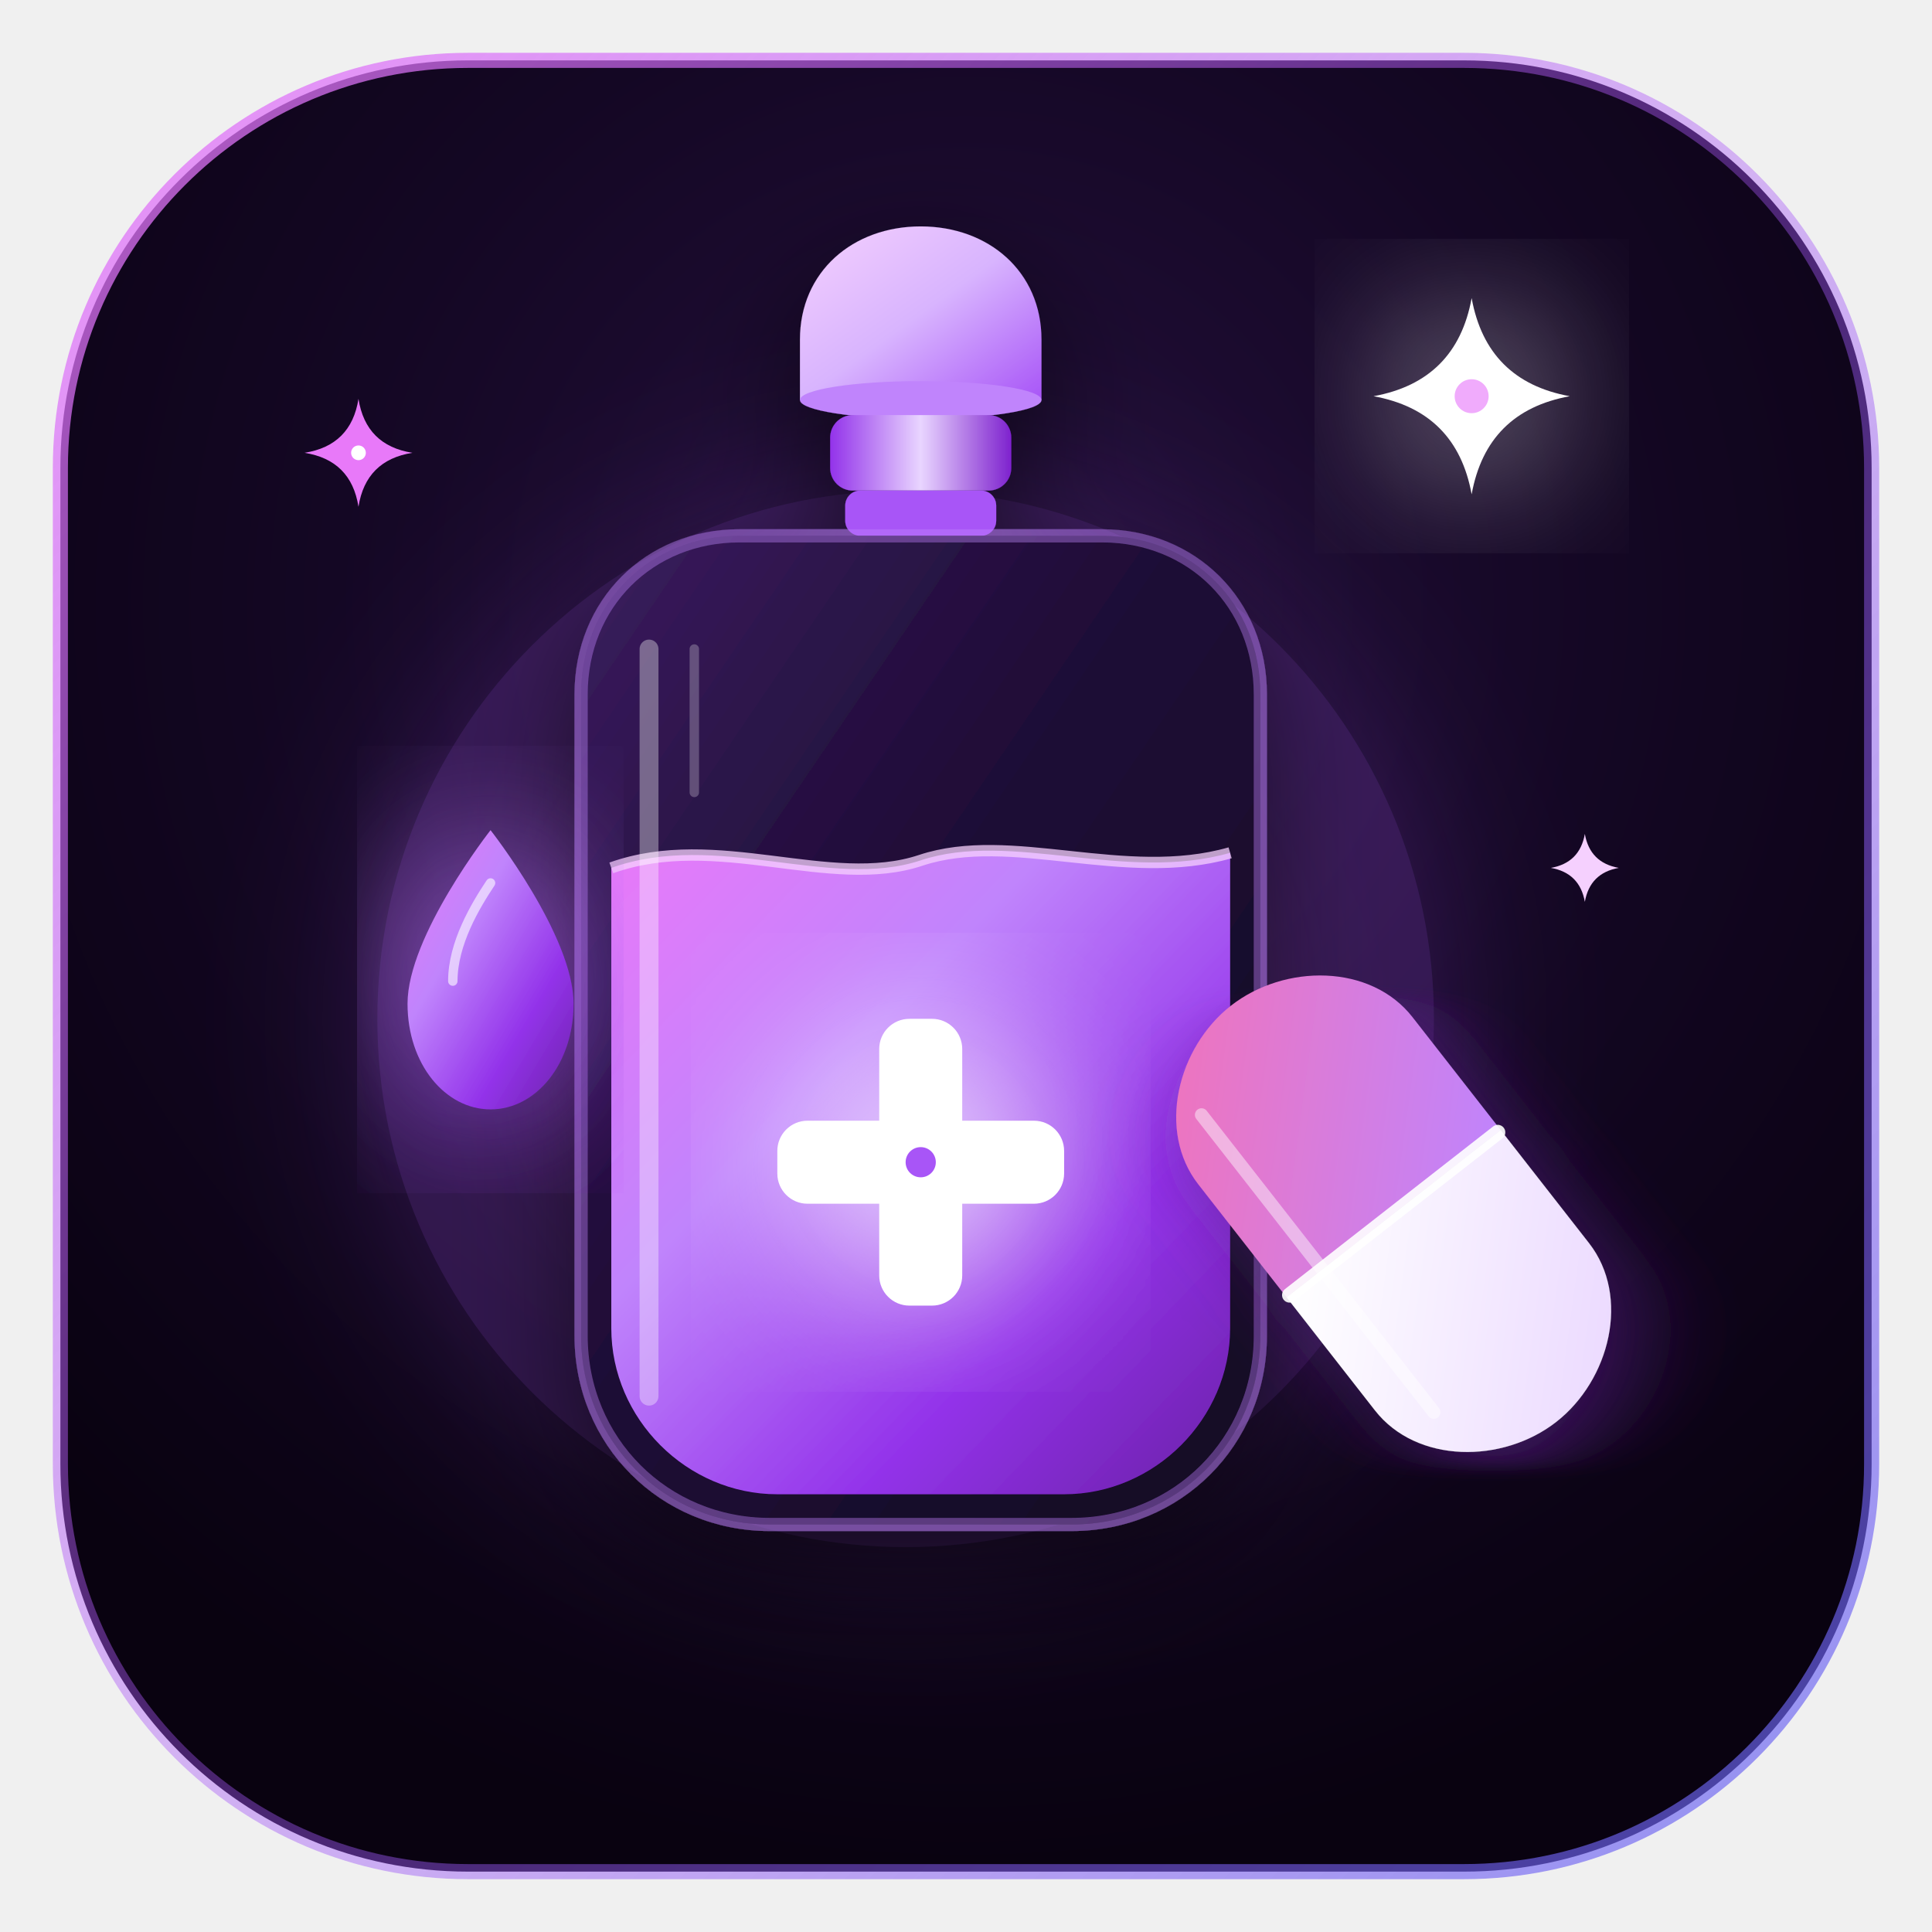
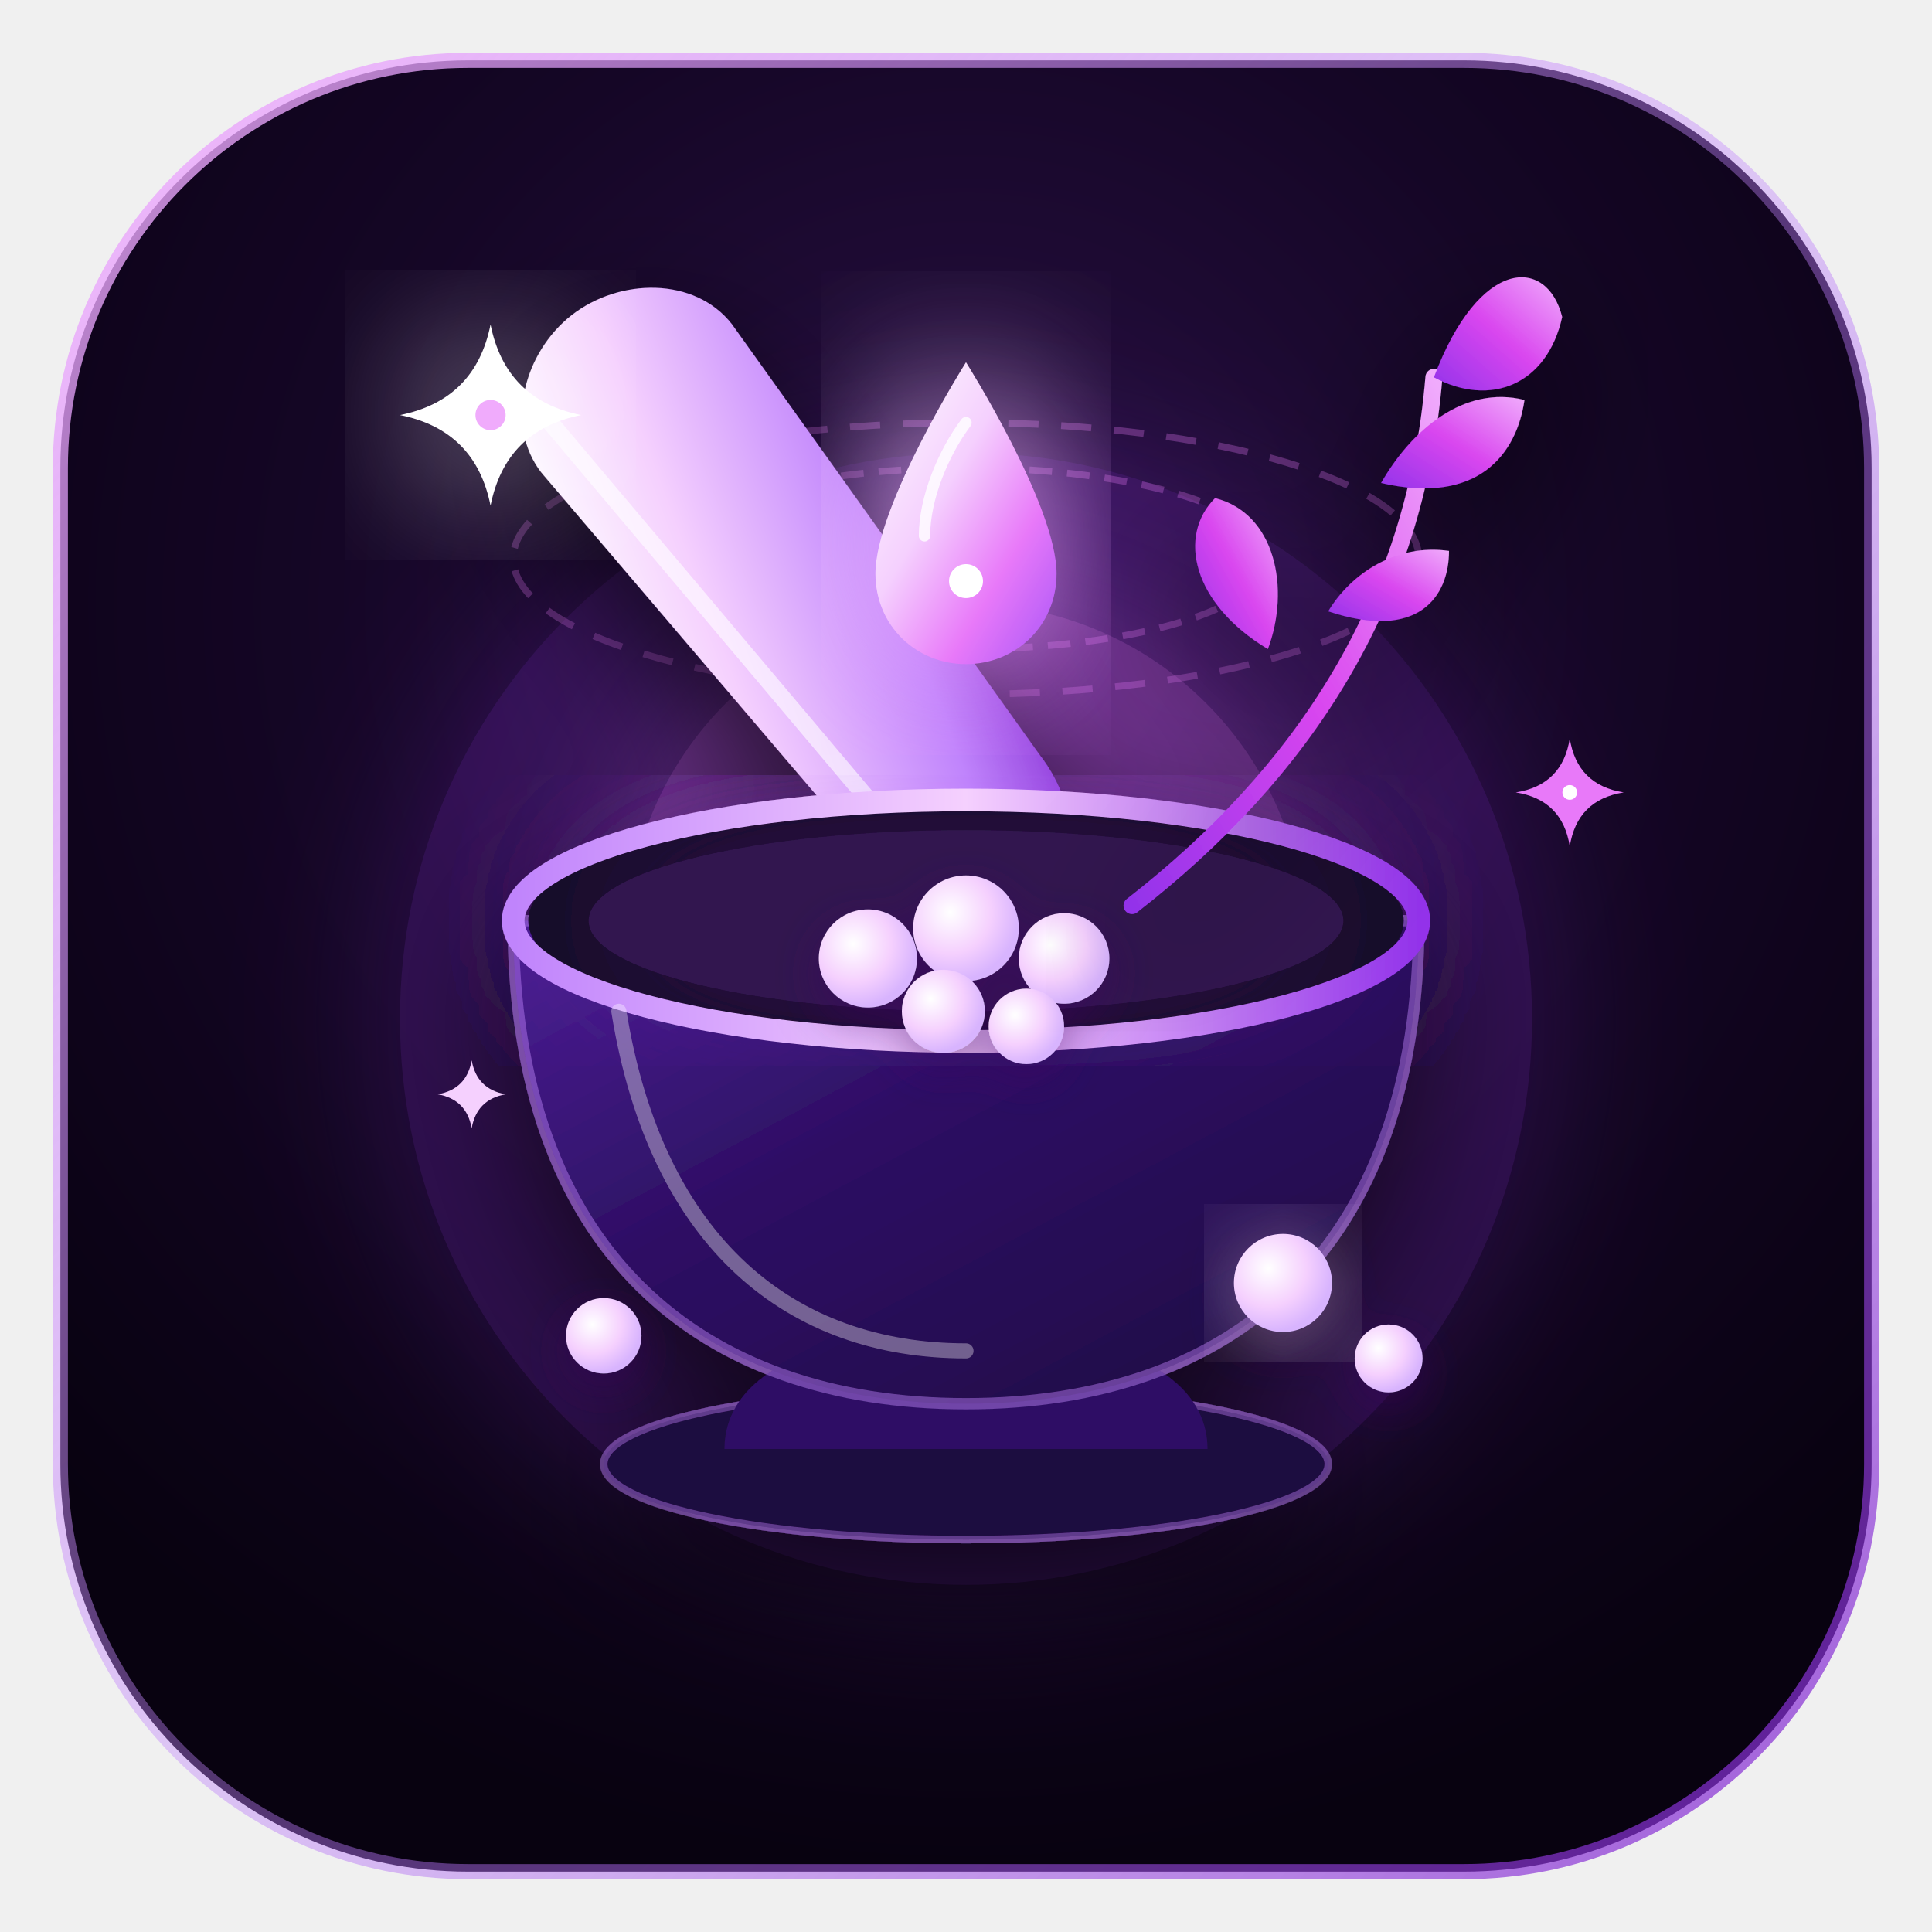
<svg xmlns="http://www.w3.org/2000/svg" width="512" height="512" viewBox="0 0 512 512" fill="none">
  <defs>
-     <radialGradient id="bg-purple-512" cx="50%" cy="30%" r="70%">
-       <stop offset="0%" stop-color="#24103c" />
-       <stop offset="50%" stop-color="#140724" />
-       <stop offset="100%" stop-color="#090210" />
+     <radialGradient id="homeo-bg-512" cx="50%" cy="30%" r="70%">
+       <stop offset="0%" stop-color="#281043" />
+       <stop offset="50%" stop-color="#150626" />
+       <stop offset="100%" stop-color="#080210" />
    </radialGradient>
-     <linearGradient id="border-purple-512" x1="0%" y1="0%" x2="100%" y2="100%">
-       <stop offset="0%" stop-color="#e879f9" stop-opacity="0.8" />
-       <stop offset="50%" stop-color="#a855f7" stop-opacity="0.4" />
-       <stop offset="100%" stop-color="#6366f1" stop-opacity="0.7" />
+     <linearGradient id="homeo-border-512" x1="0%" y1="0%" x2="100%" y2="100%">
+       <stop offset="0%" stop-color="#f0abfc" stop-opacity="0.85" />
+       <stop offset="50%" stop-color="#c084fc" stop-opacity="0.4" />
+       <stop offset="100%" stop-color="#7e22ce" stop-opacity="0.75" />
    </linearGradient>
-     <linearGradient id="glass-body-512" x1="0%" y1="0%" x2="100%" y2="100%">
-       <stop offset="0%" stop-color="#3b1d60" />
-       <stop offset="40%" stop-color="#200d38" />
-       <stop offset="100%" stop-color="#120622" />
+     <linearGradient id="mortar-body" x1="0%" y1="0%" x2="100%" y2="100%">
+       <stop offset="0%" stop-color="#4c1d95" />
+       <stop offset="40%" stop-color="#2e1065" />
+       <stop offset="100%" stop-color="#1e0840" />
    </linearGradient>
-     <linearGradient id="liquid-grad-512" x1="0%" y1="0%" x2="100%" y2="100%">
-       <stop offset="0%" stop-color="#e879f9" />
-       <stop offset="35%" stop-color="#c084fc" />
-       <stop offset="70%" stop-color="#9333ea" />
-       <stop offset="100%" stop-color="#6b21a8" />
+     <linearGradient id="mortar-rim" x1="0%" y1="0%" x2="100%" y2="0%">
+       <stop offset="0%" stop-color="#c084fc" />
+       <stop offset="50%" stop-color="#f5d0fe" />
+       <stop offset="100%" stop-color="#9333ea" />
    </linearGradient>
-     <linearGradient id="cap-grad-512" x1="0%" y1="0%" x2="100%" y2="100%">
-       <stop offset="0%" stop-color="#f5d0fe" />
-       <stop offset="50%" stop-color="#d8b4fe" />
+     <linearGradient id="pestle-grad" x1="0%" y1="0%" x2="100%" y2="100%">
+       <stop offset="0%" stop-color="#ffffff" />
+       <stop offset="30%" stop-color="#f5d0fe" />
+       <stop offset="70%" stop-color="#c084fc" />
+       <stop offset="100%" stop-color="#7e22ce" />
+     </linearGradient>
+     <linearGradient id="herb-grad" x1="0%" y1="100%" x2="100%" y2="0%">
+       <stop offset="0%" stop-color="#9333ea" />
+       <stop offset="50%" stop-color="#d946ef" />
+       <stop offset="100%" stop-color="#f0abfc" />
+     </linearGradient>
+     <linearGradient id="drop-grad" x1="0%" y1="0%" x2="100%" y2="100%">
+       <stop offset="0%" stop-color="#ffffff" />
+       <stop offset="40%" stop-color="#f5d0fe" />
+       <stop offset="70%" stop-color="#e879f9" />
      <stop offset="100%" stop-color="#a855f7" />
    </linearGradient>
-     <linearGradient id="collar-grad-512" x1="0%" y1="0%" x2="100%" y2="0%">
-       <stop offset="0%" stop-color="#9333ea" />
-       <stop offset="50%" stop-color="#e9d5ff" />
-       <stop offset="100%" stop-color="#7e22ce" />
-     </linearGradient>
-     <linearGradient id="pill-top-512" x1="0%" y1="0%" x2="100%" y2="100%">
-       <stop offset="0%" stop-color="#f472b6" />
-       <stop offset="100%" stop-color="#c084fc" />
-     </linearGradient>
-     <linearGradient id="pill-bot-512" x1="0%" y1="0%" x2="100%" y2="100%">
+     <radialGradient id="pellet-grad" cx="35%" cy="35%" r="65%">
      <stop offset="0%" stop-color="#ffffff" />
-       <stop offset="100%" stop-color="#e9d5ff" />
-     </linearGradient>
-     <filter id="glow-purple-512" x="-30%" y="-30%" width="160%" height="160%">
+       <stop offset="60%" stop-color="#f5d0fe" />
+       <stop offset="100%" stop-color="#d8b4fe" />
+     </radialGradient>
+     <filter id="homeo-glow" x="-30%" y="-30%" width="160%" height="160%">
      <feGaussianBlur stdDeviation="22" result="blur" />
      <feComposite in="SourceGraphic" in2="blur" operator="over" />
    </filter>
-     <filter id="soft-shadow-512" x="-20%" y="-20%" width="140%" height="140%">
-       <feDropShadow dx="0" dy="12" stdDeviation="16" flood-color="#000000" flood-opacity="0.6" />
+     <filter id="homeo-shadow" x="-20%" y="-20%" width="140%" height="140%">
+       <feDropShadow dx="0" dy="14" stdDeviation="18" flood-color="#000000" flood-opacity="0.65" />
    </filter>
-     <filter id="drop-shadow-pill" x="-30%" y="-30%" width="160%" height="160%">
-       <feDropShadow dx="2" dy="8" stdDeviation="10" flood-color="#581c87" flood-opacity="0.6" />
+     <filter id="pellet-shadow" x="-20%" y="-20%" width="140%" height="140%">
+       <feDropShadow dx="0" dy="4" stdDeviation="6" flood-color="#3b0764" flood-opacity="0.5" />
    </filter>
  </defs>
-   <rect x="16" y="16" width="480" height="480" rx="108" fill="url(#bg-purple-512)" stroke="url(#border-purple-512)" stroke-width="4" />
-   <circle cx="240" cy="270" r="140" fill="#a855f7" opacity="0.22" filter="url(#glow-purple-512)" />
-   <circle cx="240" cy="270" r="80" fill="#e879f9" opacity="0.28" filter="url(#glow-purple-512)" />
-   <g filter="url(#soft-shadow-512)">
-     <path d="M212 90 C212 72 226 60 244 60 C262 60 276 72 276 90 L276 106 L212 106 Z" fill="url(#cap-grad-512)" />
-     <ellipse cx="244" cy="106" rx="32" ry="5" fill="#c084fc" />
-     <rect x="220" y="110" width="48" height="20" rx="6" fill="url(#collar-grad-512)" />
-     <rect x="224" y="130" width="40" height="12" rx="4" fill="#a855f7" />
-     <path d="M196 142 L292 142 C316 142 334 160 334 184 L334 354 C334 382 312 404 284 404 L204 404 C176 404 154 382 154 354 L154 184 C154 160 172 142 196 142 Z" fill="url(#glass-body-512)" stroke="#c084fc" stroke-width="3.5" stroke-opacity="0.4" />
-     <path d="M162 230 C190 220 220 236 244 228 C268 220 298 234 326 226 L326 352 C326 376 306 396 282 396 L206 396 C182 396 162 376 162 352 Z" fill="url(#liquid-grad-512)" />
-     <path d="M162 230 C190 220 220 236 244 228 C268 220 298 234 326 226" stroke="#f5d0fe" stroke-width="3" opacity="0.75" fill="none" />
-     <path d="M172 172 L172 370" stroke="#ffffff" stroke-width="5" stroke-linecap="round" opacity="0.35" />
-     <path d="M184 172 L184 210" stroke="#ffffff" stroke-width="2.5" stroke-linecap="round" opacity="0.25" />
-     <g filter="url(#glow-purple-512)">
-       <rect x="233" y="270" width="22" height="76" rx="8" fill="#ffffff" />
-       <rect x="206" y="297" width="76" height="22" rx="8" fill="#ffffff" />
-       <circle cx="244" cy="308" r="4" fill="#a855f7" />
+   <rect x="16" y="16" width="480" height="480" rx="108" fill="url(#homeo-bg-512)" stroke="url(#homeo-border-512)" stroke-width="4" />
+   <circle cx="256" cy="270" r="150" fill="#9333ea" opacity="0.22" filter="url(#homeo-glow)" />
+   <circle cx="256" cy="250" r="90" fill="#e879f9" opacity="0.28" filter="url(#homeo-glow)" />
+   <g opacity="0.3" stroke="#e879f9" stroke-width="1.8" fill="none">
+     <ellipse cx="256" cy="148" rx="80" ry="24" stroke-dasharray="6 4" />
+     <ellipse cx="256" cy="148" rx="120" ry="36" stroke-dasharray="8 6" />
+   </g>
+   <g filter="url(#homeo-shadow)">
+     <g transform="translate(230, 210) rotate(-38)">
+       <path d="M-16 -120 C-16 -136 0 -148 16 -148 C32 -148 48 -136 48 -120 L42 20 C42 40 28 56 16 56 C4 56 -10 40 -10 20 Z" fill="url(#pestle-grad)" />
+       <path d="M-6 -130 L0 30" stroke="#ffffff" stroke-width="4.5" stroke-linecap="round" opacity="0.6" />
    </g>
+     <ellipse cx="256" cy="388" rx="96" ry="20" fill="#1e0840" stroke="#c084fc" stroke-width="2" stroke-opacity="0.4" />
+     <path d="M192 384 C192 370 204 362 216 358 L296 358 C308 362 320 370 320 384 Z" fill="#2e1065" />
+     <path d="M136 244 C136 332 186 372 256 372 C326 372 376 332 376 244 L136 244 Z" fill="url(#mortar-body)" stroke="#c084fc" stroke-width="3" stroke-opacity="0.45" />
+     <ellipse cx="256" cy="244" rx="116" ry="32" fill="#150626" />
+     <ellipse cx="256" cy="244" rx="100" ry="24" fill="#a855f7" opacity="0.2" filter="url(#homeo-glow)" />
+     <ellipse cx="256" cy="244" rx="120" ry="32" fill="none" stroke="url(#mortar-rim)" stroke-width="6" />
+     <path d="M164 268 C174 330 210 358 256 358" stroke="#ffffff" stroke-width="4" stroke-linecap="round" opacity="0.35" fill="none" />
  </g>
-   <g transform="translate(362, 335) rotate(-38)" filter="url(#drop-shadow-pill)">
-     <path d="M-22 -44 C-22 -62 -4 -76 14 -76 C32 -76 50 -62 50 -44 L50 -6 L-22 -6 Z" fill="url(#pill-top-512)" />
-     <path d="M-22 -6 L50 -6 L50 32 C50 50 32 64 14 64 C-4 64 -22 50 -22 32 Z" fill="url(#pill-bot-512)" />
-     <rect x="-23" y="-8" width="74" height="4" rx="2" fill="#ffffff" opacity="0.9" />
-     <path d="M-10 -58 L-10 42" stroke="#ffffff" stroke-width="3.5" stroke-linecap="round" opacity="0.45" />
+   <g filter="url(#pellet-shadow)">
+     <circle cx="256" cy="246" r="14" fill="url(#pellet-grad)" />
+     <circle cx="282" cy="254" r="12" fill="url(#pellet-grad)" />
+     <circle cx="230" cy="254" r="13" fill="url(#pellet-grad)" />
+     <circle cx="250" cy="268" r="11" fill="url(#pellet-grad)" />
+     <circle cx="272" cy="272" r="10" fill="url(#pellet-grad)" />
+     <circle cx="340" cy="340" r="13" fill="url(#pellet-grad)" filter="url(#homeo-glow)" />
+     <circle cx="368" cy="360" r="9" fill="url(#pellet-grad)" />
+     <circle cx="160" cy="354" r="10" fill="url(#pellet-grad)" />
  </g>
-   <g transform="translate(108, 220)" filter="url(#glow-purple-512)">
-     <path d="M22 0 C22 0 44 28 44 46 C44 62 34 74 22 74 C10 74 0 62 0 46 C0 28 22 0 22 0 Z" fill="url(#liquid-grad-512)" />
-     <path d="M12 40 C12 30 18 20 22 14" stroke="#ffffff" stroke-width="2.5" stroke-linecap="round" opacity="0.6" />
+   <g filter="url(#homeo-shadow)">
+     <path d="M300 240 C345 205 375 160 380 100" stroke="url(#herb-grad)" stroke-width="4.5" stroke-linecap="round" fill="none" />
+     <path d="M380 100 C395 108 410 102 414 84 C410 68 392 68 380 100 Z" fill="url(#herb-grad)" />
+     <path d="M366 128 C392 134 402 120 404 106 C388 102 374 114 366 128 Z" fill="url(#herb-grad)" />
+     <path d="M336 172 C316 160 312 142 322 132 C338 136 342 156 336 172 Z" fill="url(#herb-grad)" />
+     <path d="M352 162 C376 170 384 158 384 146 C370 144 358 152 352 162 Z" fill="url(#herb-grad)" />
  </g>
-   <g transform="translate(390, 105)">
-     <path d="M0 -26 Q4 -4 26 0 Q4 4 0 26 Q-4 4 -26 0 Q-4 -4 0 -26 Z" fill="#ffffff" filter="url(#glow-purple-512)" />
-     <circle cx="0" cy="0" r="4.5" fill="#f0abfc" />
+   <g filter="url(#homeo-glow)">
+     <path d="M256 96 C256 96 280 134 280 152 C280 166 269 176 256 176 C243 176 232 166 232 152 C232 134 256 96 256 96 Z" fill="url(#drop-grad)" />
+     <path d="M245 142 C245 132 250 120 256 112" stroke="#ffffff" stroke-width="3" stroke-linecap="round" opacity="0.8" />
+     <circle cx="256" cy="154" r="4.5" fill="#ffffff" />
  </g>
-   <g transform="translate(95, 120) scale(0.65)">
+   <g transform="translate(130, 110)">
+     <path d="M0 -24 Q4 -4 24 0 Q4 4 0 24 Q-4 4 -24 0 Q-4 -4 0 -24 Z" fill="#ffffff" filter="url(#homeo-glow)" />
+     <circle cx="0" cy="0" r="4" fill="#f0abfc" />
+   </g>
+   <g transform="translate(416, 210) scale(0.65)">
    <path d="M0 -22 Q3 -3 22 0 Q3 3 0 22 Q-3 3 -22 0 Q-3 -3 0 -22 Z" fill="#e879f9" />
    <circle cx="0" cy="0" r="3" fill="#ffffff" />
  </g>
-   <g transform="translate(420, 230) scale(0.45)">
+   <g transform="translate(125, 290) scale(0.45)">
    <path d="M0 -20 Q3 -3 20 0 Q3 3 0 20 Q-3 3 -20 0 Q-3 -3 0 -20 Z" fill="#f5d0fe" />
  </g>
</svg>
